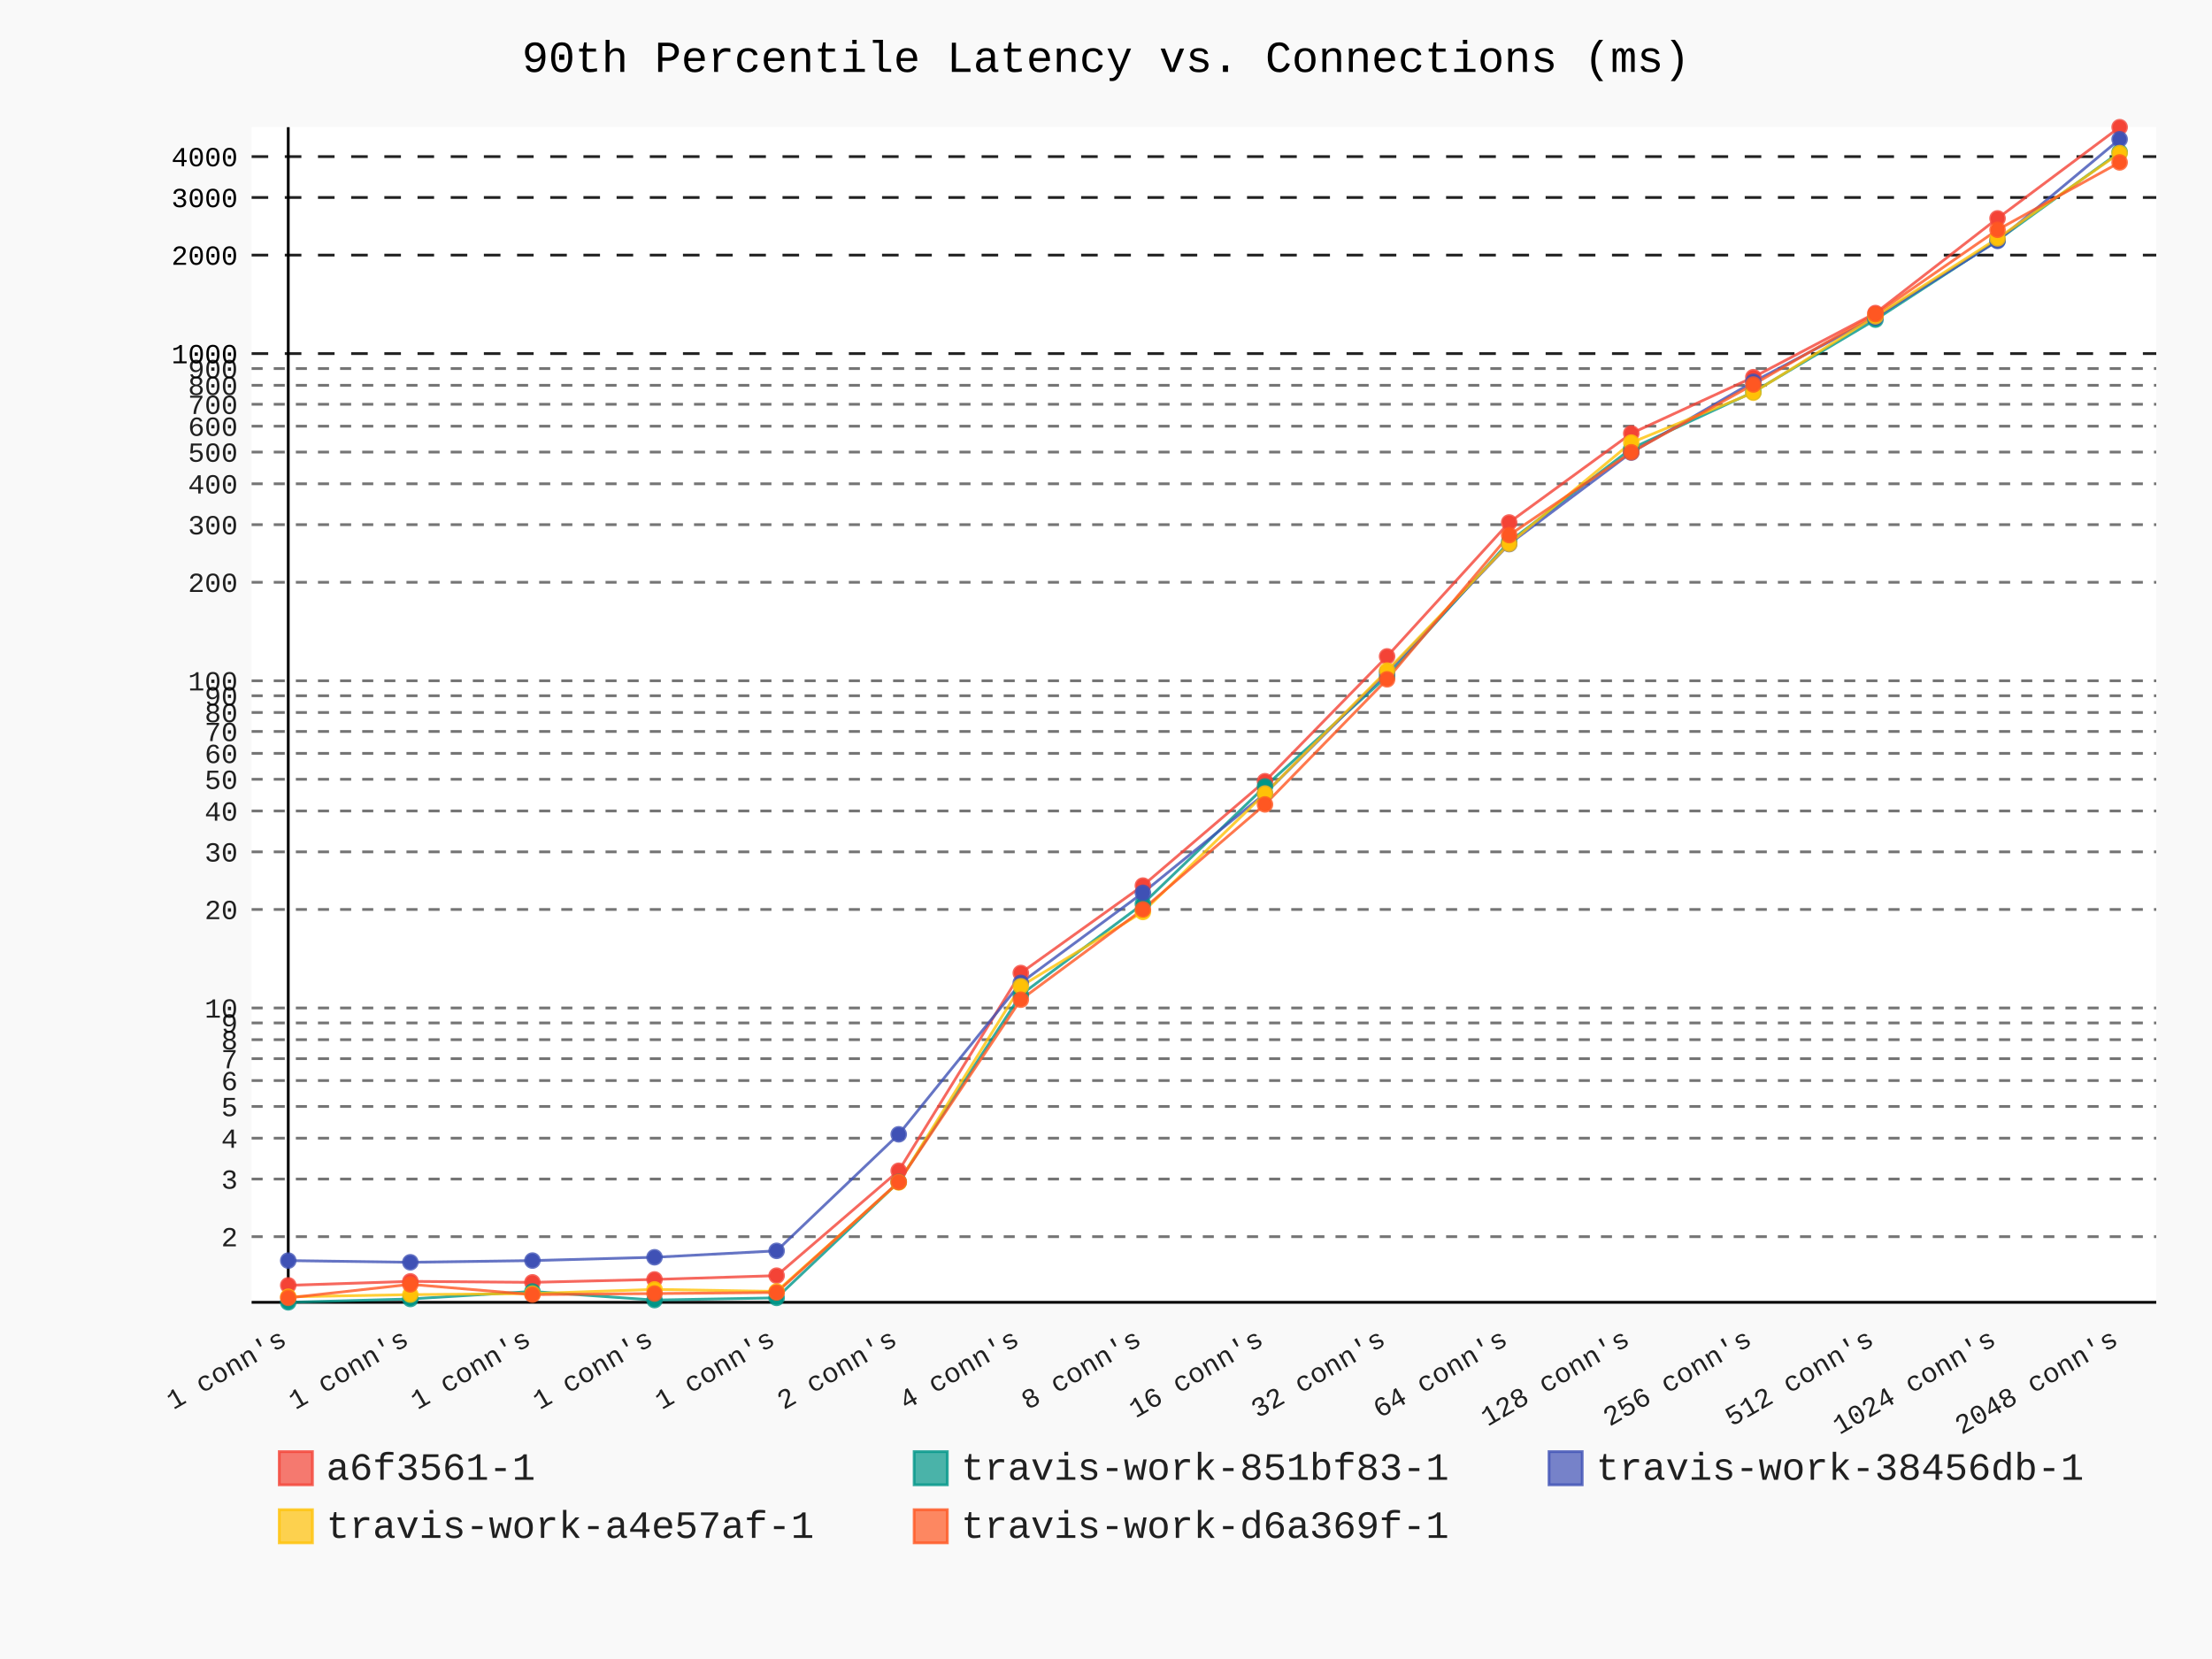
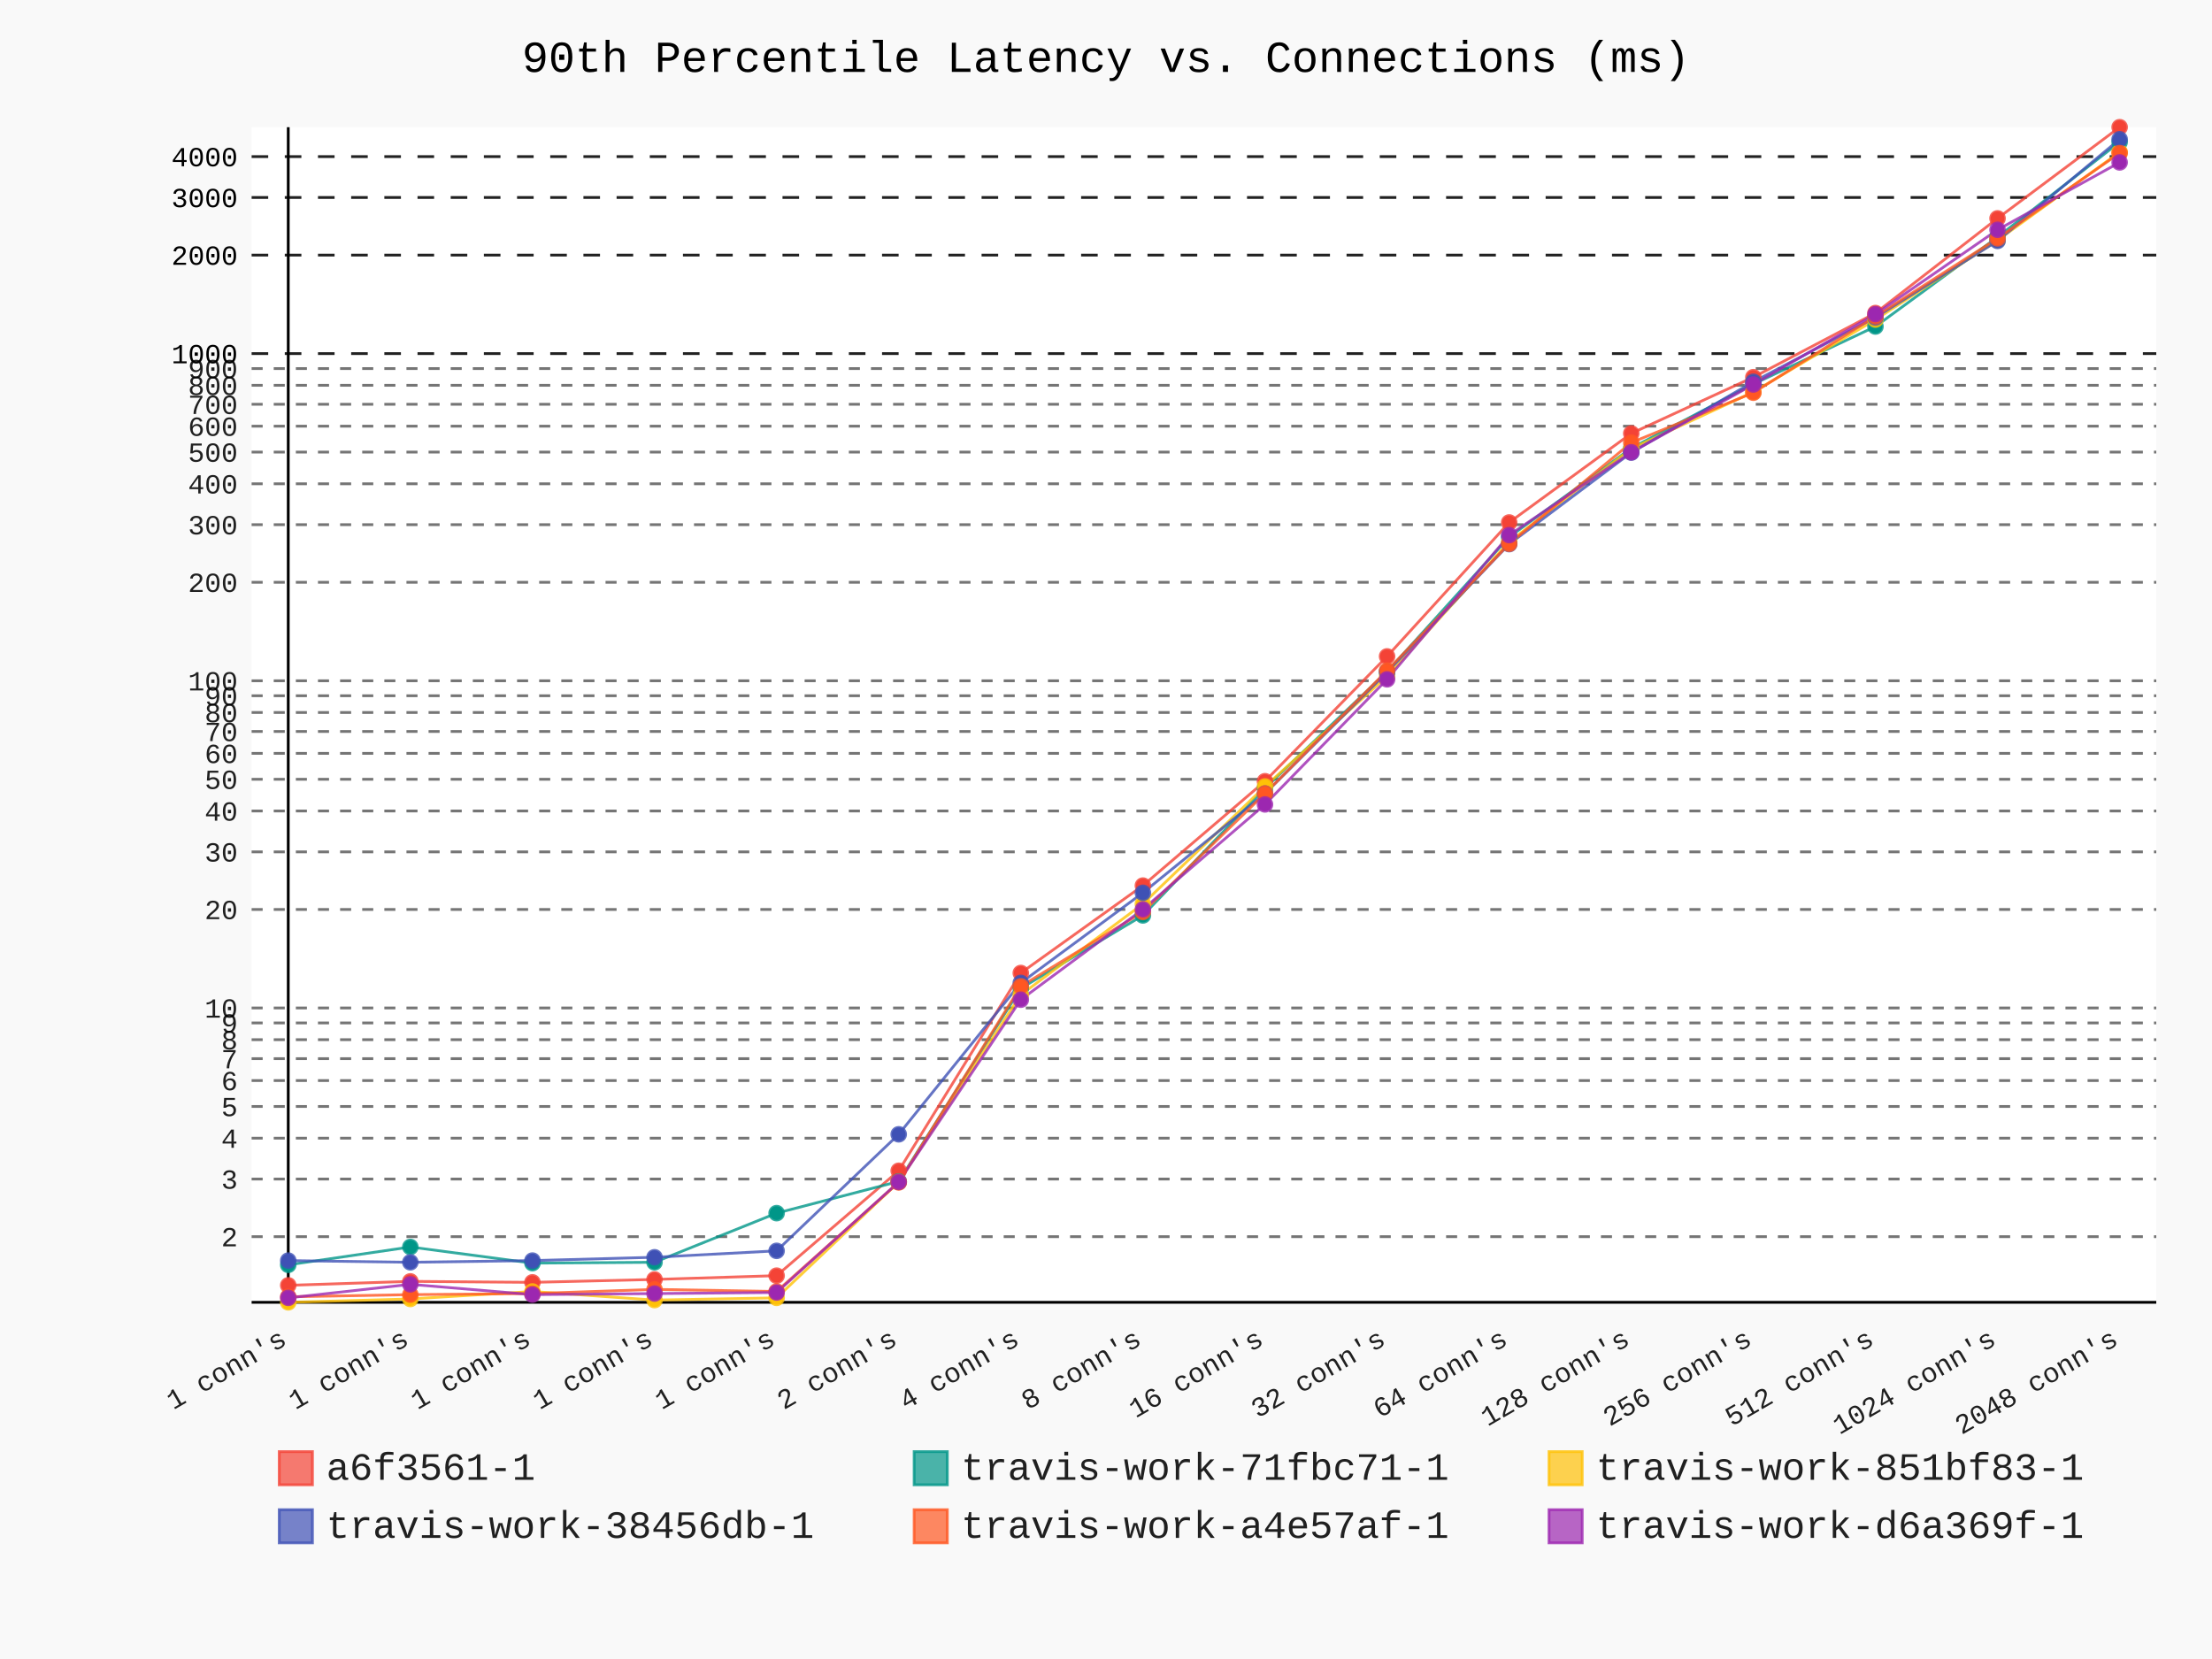
- <svg xmlns="http://www.w3.org/2000/svg" id="chart-702ac33b-3028-46fb-9158-889bdd3c347e" class="pygal-chart" viewBox="0 0 800 600">
+ <svg xmlns="http://www.w3.org/2000/svg" id="chart-1a94ae99-ed7d-42c4-844f-06d74950954f" class="pygal-chart" viewBox="0 0 800 600">
  <defs>
-     <style type="text/css">#chart-702ac33b-3028-46fb-9158-889bdd3c347e{-webkit-user-select:none;-webkit-font-smoothing:antialiased;font-family:Consolas,"Liberation Mono",Menlo,Courier,monospace}#chart-702ac33b-3028-46fb-9158-889bdd3c347e .title{font-family:Consolas,"Liberation Mono",Menlo,Courier,monospace;font-size:16px}#chart-702ac33b-3028-46fb-9158-889bdd3c347e .legends .legend text{font-family:Consolas,"Liberation Mono",Menlo,Courier,monospace;font-size:14px}#chart-702ac33b-3028-46fb-9158-889bdd3c347e .axis text{font-family:Consolas,"Liberation Mono",Menlo,Courier,monospace;font-size:10px}#chart-702ac33b-3028-46fb-9158-889bdd3c347e .axis text.major{font-family:Consolas,"Liberation Mono",Menlo,Courier,monospace;font-size:10px}#chart-702ac33b-3028-46fb-9158-889bdd3c347e .text-overlay text.value{font-family:Consolas,"Liberation Mono",Menlo,Courier,monospace;font-size:16px}#chart-702ac33b-3028-46fb-9158-889bdd3c347e .text-overlay text.label{font-family:Consolas,"Liberation Mono",Menlo,Courier,monospace;font-size:10px}#chart-702ac33b-3028-46fb-9158-889bdd3c347e .tooltip{font-family:Consolas,"Liberation Mono",Menlo,Courier,monospace;font-size:14px}#chart-702ac33b-3028-46fb-9158-889bdd3c347e text.no_data{font-family:Consolas,"Liberation Mono",Menlo,Courier,monospace;font-size:64px}
- #chart-702ac33b-3028-46fb-9158-889bdd3c347e{background-color:rgba(249,249,249,1)}#chart-702ac33b-3028-46fb-9158-889bdd3c347e path,#chart-702ac33b-3028-46fb-9158-889bdd3c347e line,#chart-702ac33b-3028-46fb-9158-889bdd3c347e rect,#chart-702ac33b-3028-46fb-9158-889bdd3c347e circle{-webkit-transition:150ms;-moz-transition:150ms;transition:150ms}#chart-702ac33b-3028-46fb-9158-889bdd3c347e .graph &gt; .background{fill:rgba(249,249,249,1)}#chart-702ac33b-3028-46fb-9158-889bdd3c347e .plot &gt; .background{fill:rgba(255,255,255,1)}#chart-702ac33b-3028-46fb-9158-889bdd3c347e .graph{fill:rgba(0,0,0,.87)}#chart-702ac33b-3028-46fb-9158-889bdd3c347e text.no_data{fill:rgba(0,0,0,1)}#chart-702ac33b-3028-46fb-9158-889bdd3c347e .title{fill:rgba(0,0,0,1)}#chart-702ac33b-3028-46fb-9158-889bdd3c347e .legends .legend text{fill:rgba(0,0,0,.87)}#chart-702ac33b-3028-46fb-9158-889bdd3c347e .legends .legend:hover text{fill:rgba(0,0,0,1)}#chart-702ac33b-3028-46fb-9158-889bdd3c347e .axis .line{stroke:rgba(0,0,0,1)}#chart-702ac33b-3028-46fb-9158-889bdd3c347e .axis .guide.line{stroke:rgba(0,0,0,.54)}#chart-702ac33b-3028-46fb-9158-889bdd3c347e .axis .major.line{stroke:rgba(0,0,0,.87)}#chart-702ac33b-3028-46fb-9158-889bdd3c347e .axis text.major{fill:rgba(0,0,0,1)}#chart-702ac33b-3028-46fb-9158-889bdd3c347e .axis.y .guides:hover .guide.line,#chart-702ac33b-3028-46fb-9158-889bdd3c347e .line-graph .axis.x .guides:hover .guide.line,#chart-702ac33b-3028-46fb-9158-889bdd3c347e .stackedline-graph .axis.x .guides:hover .guide.line,#chart-702ac33b-3028-46fb-9158-889bdd3c347e .xy-graph .axis.x .guides:hover .guide.line{stroke:rgba(0,0,0,1)}#chart-702ac33b-3028-46fb-9158-889bdd3c347e .axis .guides:hover text{fill:rgba(0,0,0,1)}#chart-702ac33b-3028-46fb-9158-889bdd3c347e .reactive{fill-opacity:.7;stroke-opacity:.8}#chart-702ac33b-3028-46fb-9158-889bdd3c347e .ci{stroke:rgba(0,0,0,.87)}#chart-702ac33b-3028-46fb-9158-889bdd3c347e .reactive.active,#chart-702ac33b-3028-46fb-9158-889bdd3c347e .active .reactive{fill-opacity:.8;stroke-opacity:.9;stroke-width:4}#chart-702ac33b-3028-46fb-9158-889bdd3c347e .ci .reactive.active{stroke-width:1.5}#chart-702ac33b-3028-46fb-9158-889bdd3c347e .series text{fill:rgba(0,0,0,1)}#chart-702ac33b-3028-46fb-9158-889bdd3c347e .tooltip rect{fill:rgba(255,255,255,1);stroke:rgba(0,0,0,1);-webkit-transition:opacity 150ms;-moz-transition:opacity 150ms;transition:opacity 150ms}#chart-702ac33b-3028-46fb-9158-889bdd3c347e .tooltip .label{fill:rgba(0,0,0,.87)}#chart-702ac33b-3028-46fb-9158-889bdd3c347e .tooltip .label{fill:rgba(0,0,0,.87)}#chart-702ac33b-3028-46fb-9158-889bdd3c347e .tooltip .legend{font-size:.8em;fill:rgba(0,0,0,.54)}#chart-702ac33b-3028-46fb-9158-889bdd3c347e .tooltip .x_label{font-size:.6em;fill:rgba(0,0,0,1)}#chart-702ac33b-3028-46fb-9158-889bdd3c347e .tooltip .xlink{font-size:.5em;text-decoration:underline}#chart-702ac33b-3028-46fb-9158-889bdd3c347e .tooltip .value{font-size:1.5em}#chart-702ac33b-3028-46fb-9158-889bdd3c347e .bound{font-size:.5em}#chart-702ac33b-3028-46fb-9158-889bdd3c347e .max-value{font-size:.75em;fill:rgba(0,0,0,.54)}#chart-702ac33b-3028-46fb-9158-889bdd3c347e .map-element{fill:rgba(255,255,255,1);stroke:rgba(0,0,0,.54) !important}#chart-702ac33b-3028-46fb-9158-889bdd3c347e .map-element .reactive{fill-opacity:inherit;stroke-opacity:inherit}#chart-702ac33b-3028-46fb-9158-889bdd3c347e .color-0,#chart-702ac33b-3028-46fb-9158-889bdd3c347e .color-0 a:visited{stroke:#F44336;fill:#F44336}#chart-702ac33b-3028-46fb-9158-889bdd3c347e .color-1,#chart-702ac33b-3028-46fb-9158-889bdd3c347e .color-1 a:visited{stroke:#009688;fill:#009688}#chart-702ac33b-3028-46fb-9158-889bdd3c347e .color-2,#chart-702ac33b-3028-46fb-9158-889bdd3c347e .color-2 a:visited{stroke:#3F51B5;fill:#3F51B5}#chart-702ac33b-3028-46fb-9158-889bdd3c347e .color-3,#chart-702ac33b-3028-46fb-9158-889bdd3c347e .color-3 a:visited{stroke:#FFC107;fill:#FFC107}#chart-702ac33b-3028-46fb-9158-889bdd3c347e .color-4,#chart-702ac33b-3028-46fb-9158-889bdd3c347e .color-4 a:visited{stroke:#FF5722;fill:#FF5722}#chart-702ac33b-3028-46fb-9158-889bdd3c347e .text-overlay .color-0 text{fill:black}#chart-702ac33b-3028-46fb-9158-889bdd3c347e .text-overlay .color-1 text{fill:black}#chart-702ac33b-3028-46fb-9158-889bdd3c347e .text-overlay .color-2 text{fill:black}#chart-702ac33b-3028-46fb-9158-889bdd3c347e .text-overlay .color-3 text{fill:black}#chart-702ac33b-3028-46fb-9158-889bdd3c347e .text-overlay .color-4 text{fill:black}
- #chart-702ac33b-3028-46fb-9158-889bdd3c347e text.no_data{text-anchor:middle}#chart-702ac33b-3028-46fb-9158-889bdd3c347e .guide.line{fill:none}#chart-702ac33b-3028-46fb-9158-889bdd3c347e .centered{text-anchor:middle}#chart-702ac33b-3028-46fb-9158-889bdd3c347e .title{text-anchor:middle}#chart-702ac33b-3028-46fb-9158-889bdd3c347e .legends .legend text{fill-opacity:1}#chart-702ac33b-3028-46fb-9158-889bdd3c347e .axis.x text{text-anchor:middle}#chart-702ac33b-3028-46fb-9158-889bdd3c347e .axis.x:not(.web) text[transform]{text-anchor:start}#chart-702ac33b-3028-46fb-9158-889bdd3c347e .axis.x:not(.web) text[transform].backwards{text-anchor:end}#chart-702ac33b-3028-46fb-9158-889bdd3c347e .axis.y text{text-anchor:end}#chart-702ac33b-3028-46fb-9158-889bdd3c347e .axis.y text[transform].backwards{text-anchor:start}#chart-702ac33b-3028-46fb-9158-889bdd3c347e .axis.y2 text{text-anchor:start}#chart-702ac33b-3028-46fb-9158-889bdd3c347e .axis.y2 text[transform].backwards{text-anchor:end}#chart-702ac33b-3028-46fb-9158-889bdd3c347e .axis .guide.line{stroke-dasharray:4,4}#chart-702ac33b-3028-46fb-9158-889bdd3c347e .axis .major.guide.line{stroke-dasharray:6,6}#chart-702ac33b-3028-46fb-9158-889bdd3c347e .horizontal .axis.y .guide.line,#chart-702ac33b-3028-46fb-9158-889bdd3c347e .horizontal .axis.y2 .guide.line,#chart-702ac33b-3028-46fb-9158-889bdd3c347e .vertical .axis.x .guide.line{opacity:0}#chart-702ac33b-3028-46fb-9158-889bdd3c347e .horizontal .axis.always_show .guide.line,#chart-702ac33b-3028-46fb-9158-889bdd3c347e .vertical .axis.always_show .guide.line{opacity:1 !important}#chart-702ac33b-3028-46fb-9158-889bdd3c347e .axis.y .guides:hover .guide.line,#chart-702ac33b-3028-46fb-9158-889bdd3c347e .axis.y2 .guides:hover .guide.line,#chart-702ac33b-3028-46fb-9158-889bdd3c347e .axis.x .guides:hover .guide.line{opacity:1}#chart-702ac33b-3028-46fb-9158-889bdd3c347e .axis .guides:hover text{opacity:1}#chart-702ac33b-3028-46fb-9158-889bdd3c347e .nofill{fill:none}#chart-702ac33b-3028-46fb-9158-889bdd3c347e .subtle-fill{fill-opacity:.2}#chart-702ac33b-3028-46fb-9158-889bdd3c347e .dot{stroke-width:1px;fill-opacity:1}#chart-702ac33b-3028-46fb-9158-889bdd3c347e .dot.active{stroke-width:5px}#chart-702ac33b-3028-46fb-9158-889bdd3c347e .dot.negative{fill:transparent}#chart-702ac33b-3028-46fb-9158-889bdd3c347e text,#chart-702ac33b-3028-46fb-9158-889bdd3c347e tspan{stroke:none !important}#chart-702ac33b-3028-46fb-9158-889bdd3c347e .series text.active{opacity:1}#chart-702ac33b-3028-46fb-9158-889bdd3c347e .tooltip rect{fill-opacity:.95;stroke-width:.5}#chart-702ac33b-3028-46fb-9158-889bdd3c347e .tooltip text{fill-opacity:1}#chart-702ac33b-3028-46fb-9158-889bdd3c347e .showable{visibility:hidden}#chart-702ac33b-3028-46fb-9158-889bdd3c347e .showable.shown{visibility:visible}#chart-702ac33b-3028-46fb-9158-889bdd3c347e .gauge-background{fill:rgba(229,229,229,1);stroke:none}#chart-702ac33b-3028-46fb-9158-889bdd3c347e .bg-lines{stroke:rgba(249,249,249,1);stroke-width:2px}</style>
+     <style type="text/css">#chart-1a94ae99-ed7d-42c4-844f-06d74950954f{-webkit-user-select:none;-webkit-font-smoothing:antialiased;font-family:Consolas,"Liberation Mono",Menlo,Courier,monospace}#chart-1a94ae99-ed7d-42c4-844f-06d74950954f .title{font-family:Consolas,"Liberation Mono",Menlo,Courier,monospace;font-size:16px}#chart-1a94ae99-ed7d-42c4-844f-06d74950954f .legends .legend text{font-family:Consolas,"Liberation Mono",Menlo,Courier,monospace;font-size:14px}#chart-1a94ae99-ed7d-42c4-844f-06d74950954f .axis text{font-family:Consolas,"Liberation Mono",Menlo,Courier,monospace;font-size:10px}#chart-1a94ae99-ed7d-42c4-844f-06d74950954f .axis text.major{font-family:Consolas,"Liberation Mono",Menlo,Courier,monospace;font-size:10px}#chart-1a94ae99-ed7d-42c4-844f-06d74950954f .text-overlay text.value{font-family:Consolas,"Liberation Mono",Menlo,Courier,monospace;font-size:16px}#chart-1a94ae99-ed7d-42c4-844f-06d74950954f .text-overlay text.label{font-family:Consolas,"Liberation Mono",Menlo,Courier,monospace;font-size:10px}#chart-1a94ae99-ed7d-42c4-844f-06d74950954f .tooltip{font-family:Consolas,"Liberation Mono",Menlo,Courier,monospace;font-size:14px}#chart-1a94ae99-ed7d-42c4-844f-06d74950954f text.no_data{font-family:Consolas,"Liberation Mono",Menlo,Courier,monospace;font-size:64px}
+ #chart-1a94ae99-ed7d-42c4-844f-06d74950954f{background-color:rgba(249,249,249,1)}#chart-1a94ae99-ed7d-42c4-844f-06d74950954f path,#chart-1a94ae99-ed7d-42c4-844f-06d74950954f line,#chart-1a94ae99-ed7d-42c4-844f-06d74950954f rect,#chart-1a94ae99-ed7d-42c4-844f-06d74950954f circle{-webkit-transition:150ms;-moz-transition:150ms;transition:150ms}#chart-1a94ae99-ed7d-42c4-844f-06d74950954f .graph &gt; .background{fill:rgba(249,249,249,1)}#chart-1a94ae99-ed7d-42c4-844f-06d74950954f .plot &gt; .background{fill:rgba(255,255,255,1)}#chart-1a94ae99-ed7d-42c4-844f-06d74950954f .graph{fill:rgba(0,0,0,.87)}#chart-1a94ae99-ed7d-42c4-844f-06d74950954f text.no_data{fill:rgba(0,0,0,1)}#chart-1a94ae99-ed7d-42c4-844f-06d74950954f .title{fill:rgba(0,0,0,1)}#chart-1a94ae99-ed7d-42c4-844f-06d74950954f .legends .legend text{fill:rgba(0,0,0,.87)}#chart-1a94ae99-ed7d-42c4-844f-06d74950954f .legends .legend:hover text{fill:rgba(0,0,0,1)}#chart-1a94ae99-ed7d-42c4-844f-06d74950954f .axis .line{stroke:rgba(0,0,0,1)}#chart-1a94ae99-ed7d-42c4-844f-06d74950954f .axis .guide.line{stroke:rgba(0,0,0,.54)}#chart-1a94ae99-ed7d-42c4-844f-06d74950954f .axis .major.line{stroke:rgba(0,0,0,.87)}#chart-1a94ae99-ed7d-42c4-844f-06d74950954f .axis text.major{fill:rgba(0,0,0,1)}#chart-1a94ae99-ed7d-42c4-844f-06d74950954f .axis.y .guides:hover .guide.line,#chart-1a94ae99-ed7d-42c4-844f-06d74950954f .line-graph .axis.x .guides:hover .guide.line,#chart-1a94ae99-ed7d-42c4-844f-06d74950954f .stackedline-graph .axis.x .guides:hover .guide.line,#chart-1a94ae99-ed7d-42c4-844f-06d74950954f .xy-graph .axis.x .guides:hover .guide.line{stroke:rgba(0,0,0,1)}#chart-1a94ae99-ed7d-42c4-844f-06d74950954f .axis .guides:hover text{fill:rgba(0,0,0,1)}#chart-1a94ae99-ed7d-42c4-844f-06d74950954f .reactive{fill-opacity:.7;stroke-opacity:.8}#chart-1a94ae99-ed7d-42c4-844f-06d74950954f .ci{stroke:rgba(0,0,0,.87)}#chart-1a94ae99-ed7d-42c4-844f-06d74950954f .reactive.active,#chart-1a94ae99-ed7d-42c4-844f-06d74950954f .active .reactive{fill-opacity:.8;stroke-opacity:.9;stroke-width:4}#chart-1a94ae99-ed7d-42c4-844f-06d74950954f .ci .reactive.active{stroke-width:1.5}#chart-1a94ae99-ed7d-42c4-844f-06d74950954f .series text{fill:rgba(0,0,0,1)}#chart-1a94ae99-ed7d-42c4-844f-06d74950954f .tooltip rect{fill:rgba(255,255,255,1);stroke:rgba(0,0,0,1);-webkit-transition:opacity 150ms;-moz-transition:opacity 150ms;transition:opacity 150ms}#chart-1a94ae99-ed7d-42c4-844f-06d74950954f .tooltip .label{fill:rgba(0,0,0,.87)}#chart-1a94ae99-ed7d-42c4-844f-06d74950954f .tooltip .label{fill:rgba(0,0,0,.87)}#chart-1a94ae99-ed7d-42c4-844f-06d74950954f .tooltip .legend{font-size:.8em;fill:rgba(0,0,0,.54)}#chart-1a94ae99-ed7d-42c4-844f-06d74950954f .tooltip .x_label{font-size:.6em;fill:rgba(0,0,0,1)}#chart-1a94ae99-ed7d-42c4-844f-06d74950954f .tooltip .xlink{font-size:.5em;text-decoration:underline}#chart-1a94ae99-ed7d-42c4-844f-06d74950954f .tooltip .value{font-size:1.5em}#chart-1a94ae99-ed7d-42c4-844f-06d74950954f .bound{font-size:.5em}#chart-1a94ae99-ed7d-42c4-844f-06d74950954f .max-value{font-size:.75em;fill:rgba(0,0,0,.54)}#chart-1a94ae99-ed7d-42c4-844f-06d74950954f .map-element{fill:rgba(255,255,255,1);stroke:rgba(0,0,0,.54) !important}#chart-1a94ae99-ed7d-42c4-844f-06d74950954f .map-element .reactive{fill-opacity:inherit;stroke-opacity:inherit}#chart-1a94ae99-ed7d-42c4-844f-06d74950954f .color-0,#chart-1a94ae99-ed7d-42c4-844f-06d74950954f .color-0 a:visited{stroke:#F44336;fill:#F44336}#chart-1a94ae99-ed7d-42c4-844f-06d74950954f .color-1,#chart-1a94ae99-ed7d-42c4-844f-06d74950954f .color-1 a:visited{stroke:#009688;fill:#009688}#chart-1a94ae99-ed7d-42c4-844f-06d74950954f .color-2,#chart-1a94ae99-ed7d-42c4-844f-06d74950954f .color-2 a:visited{stroke:#FFC107;fill:#FFC107}#chart-1a94ae99-ed7d-42c4-844f-06d74950954f .color-3,#chart-1a94ae99-ed7d-42c4-844f-06d74950954f .color-3 a:visited{stroke:#3F51B5;fill:#3F51B5}#chart-1a94ae99-ed7d-42c4-844f-06d74950954f .color-4,#chart-1a94ae99-ed7d-42c4-844f-06d74950954f .color-4 a:visited{stroke:#FF5722;fill:#FF5722}#chart-1a94ae99-ed7d-42c4-844f-06d74950954f .color-5,#chart-1a94ae99-ed7d-42c4-844f-06d74950954f .color-5 a:visited{stroke:#9C27B0;fill:#9C27B0}#chart-1a94ae99-ed7d-42c4-844f-06d74950954f .text-overlay .color-0 text{fill:black}#chart-1a94ae99-ed7d-42c4-844f-06d74950954f .text-overlay .color-1 text{fill:black}#chart-1a94ae99-ed7d-42c4-844f-06d74950954f .text-overlay .color-2 text{fill:black}#chart-1a94ae99-ed7d-42c4-844f-06d74950954f .text-overlay .color-3 text{fill:black}#chart-1a94ae99-ed7d-42c4-844f-06d74950954f .text-overlay .color-4 text{fill:black}#chart-1a94ae99-ed7d-42c4-844f-06d74950954f .text-overlay .color-5 text{fill:black}
+ #chart-1a94ae99-ed7d-42c4-844f-06d74950954f text.no_data{text-anchor:middle}#chart-1a94ae99-ed7d-42c4-844f-06d74950954f .guide.line{fill:none}#chart-1a94ae99-ed7d-42c4-844f-06d74950954f .centered{text-anchor:middle}#chart-1a94ae99-ed7d-42c4-844f-06d74950954f .title{text-anchor:middle}#chart-1a94ae99-ed7d-42c4-844f-06d74950954f .legends .legend text{fill-opacity:1}#chart-1a94ae99-ed7d-42c4-844f-06d74950954f .axis.x text{text-anchor:middle}#chart-1a94ae99-ed7d-42c4-844f-06d74950954f .axis.x:not(.web) text[transform]{text-anchor:start}#chart-1a94ae99-ed7d-42c4-844f-06d74950954f .axis.x:not(.web) text[transform].backwards{text-anchor:end}#chart-1a94ae99-ed7d-42c4-844f-06d74950954f .axis.y text{text-anchor:end}#chart-1a94ae99-ed7d-42c4-844f-06d74950954f .axis.y text[transform].backwards{text-anchor:start}#chart-1a94ae99-ed7d-42c4-844f-06d74950954f .axis.y2 text{text-anchor:start}#chart-1a94ae99-ed7d-42c4-844f-06d74950954f .axis.y2 text[transform].backwards{text-anchor:end}#chart-1a94ae99-ed7d-42c4-844f-06d74950954f .axis .guide.line{stroke-dasharray:4,4}#chart-1a94ae99-ed7d-42c4-844f-06d74950954f .axis .major.guide.line{stroke-dasharray:6,6}#chart-1a94ae99-ed7d-42c4-844f-06d74950954f .horizontal .axis.y .guide.line,#chart-1a94ae99-ed7d-42c4-844f-06d74950954f .horizontal .axis.y2 .guide.line,#chart-1a94ae99-ed7d-42c4-844f-06d74950954f .vertical .axis.x .guide.line{opacity:0}#chart-1a94ae99-ed7d-42c4-844f-06d74950954f .horizontal .axis.always_show .guide.line,#chart-1a94ae99-ed7d-42c4-844f-06d74950954f .vertical .axis.always_show .guide.line{opacity:1 !important}#chart-1a94ae99-ed7d-42c4-844f-06d74950954f .axis.y .guides:hover .guide.line,#chart-1a94ae99-ed7d-42c4-844f-06d74950954f .axis.y2 .guides:hover .guide.line,#chart-1a94ae99-ed7d-42c4-844f-06d74950954f .axis.x .guides:hover .guide.line{opacity:1}#chart-1a94ae99-ed7d-42c4-844f-06d74950954f .axis .guides:hover text{opacity:1}#chart-1a94ae99-ed7d-42c4-844f-06d74950954f .nofill{fill:none}#chart-1a94ae99-ed7d-42c4-844f-06d74950954f .subtle-fill{fill-opacity:.2}#chart-1a94ae99-ed7d-42c4-844f-06d74950954f .dot{stroke-width:1px;fill-opacity:1}#chart-1a94ae99-ed7d-42c4-844f-06d74950954f .dot.active{stroke-width:5px}#chart-1a94ae99-ed7d-42c4-844f-06d74950954f .dot.negative{fill:transparent}#chart-1a94ae99-ed7d-42c4-844f-06d74950954f text,#chart-1a94ae99-ed7d-42c4-844f-06d74950954f tspan{stroke:none !important}#chart-1a94ae99-ed7d-42c4-844f-06d74950954f .series text.active{opacity:1}#chart-1a94ae99-ed7d-42c4-844f-06d74950954f .tooltip rect{fill-opacity:.95;stroke-width:.5}#chart-1a94ae99-ed7d-42c4-844f-06d74950954f .tooltip text{fill-opacity:1}#chart-1a94ae99-ed7d-42c4-844f-06d74950954f .showable{visibility:hidden}#chart-1a94ae99-ed7d-42c4-844f-06d74950954f .showable.shown{visibility:visible}#chart-1a94ae99-ed7d-42c4-844f-06d74950954f .gauge-background{fill:rgba(229,229,229,1);stroke:none}#chart-1a94ae99-ed7d-42c4-844f-06d74950954f .bg-lines{stroke:rgba(249,249,249,1);stroke-width:2px}</style>
  </defs>
  <g class="graph line-graph vertical">
    <rect x="0" y="0" width="800" height="600" class="background" />
    <g transform="translate(91, 46)" class="plot">
      <rect x="0" y="0" width="688.842" height="425.0" class="background" />
      <g class="axis y always_show">
        <path d="M0 425 h688.842" class="line" />
        <g class="logarithmic guides">
          <path d="M0 401.256 h688.842" class="guide line" />
          <text x="-5" y="404.756" class="">2</text>
        </g>
        <g class="logarithmic guides">
          <path d="M0 380.418 h688.842" class="guide line" />
          <text x="-5" y="383.918" class="">3</text>
        </g>
        <g class="logarithmic guides">
          <path d="M0 365.634 h688.842" class="guide line" />
          <text x="-5" y="369.134" class="">4</text>
        </g>
        <g class="logarithmic guides">
          <path d="M0 354.167 h688.842" class="guide line" />
          <text x="-5" y="357.667" class="">5</text>
        </g>
        <g class="logarithmic guides">
          <path d="M0 344.797 h688.842" class="guide line" />
          <text x="-5" y="348.297" class="">6</text>
        </g>
        <g class="logarithmic guides">
          <path d="M0 336.875 h688.842" class="guide line" />
          <text x="-5" y="340.375" class="">7</text>
        </g>
        <g class="logarithmic guides">
          <path d="M0 330.013 h688.842" class="guide line" />
          <text x="-5" y="333.513" class="">8</text>
        </g>
        <g class="logarithmic guides">
          <path d="M0 323.96 h688.842" class="guide line" />
          <text x="-5" y="327.46" class="">9</text>
        </g>
        <g class="logarithmic guides">
          <path d="M0 318.545 h688.842" class="guide line" />
          <text x="-5" y="322.045" class="">10</text>
        </g>
        <g class="logarithmic guides">
          <path d="M0 282.924 h688.842" class="guide line" />
          <text x="-5" y="286.424" class="">20</text>
        </g>
        <g class="logarithmic guides">
          <path d="M0 262.087 h688.842" class="guide line" />
          <text x="-5" y="265.587" class="">30</text>
        </g>
        <g class="logarithmic guides">
          <path d="M0 247.302 h688.842" class="guide line" />
          <text x="-5" y="250.802" class="">40</text>
        </g>
        <g class="logarithmic guides">
          <path d="M0 235.835 h688.842" class="guide line" />
          <text x="-5" y="239.335" class="">50</text>
        </g>
        <g class="logarithmic guides">
          <path d="M0 226.465 h688.842" class="guide line" />
          <text x="-5" y="229.965" class="">60</text>
        </g>
        <g class="logarithmic guides">
          <path d="M0 218.543 h688.842" class="guide line" />
          <text x="-5" y="222.043" class="">70</text>
        </g>
        <g class="logarithmic guides">
          <path d="M0 211.681 h688.842" class="guide line" />
          <text x="-5" y="215.181" class="">80</text>
        </g>
        <g class="logarithmic guides">
          <path d="M0 205.628 h688.842" class="guide line" />
          <text x="-5" y="209.128" class="">90</text>
        </g>
        <g class="logarithmic guides">
          <path d="M0 200.213 h688.842" class="guide line" />
          <text x="-5" y="203.713" class="">100</text>
        </g>
        <g class="logarithmic guides">
          <path d="M0 164.592 h688.842" class="guide line" />
          <text x="-5" y="168.092" class="">200</text>
        </g>
        <g class="logarithmic guides">
          <path d="M0 143.755 h688.842" class="guide line" />
          <text x="-5" y="147.255" class="">300</text>
        </g>
        <g class="logarithmic guides">
          <path d="M0 128.97 h688.842" class="guide line" />
          <text x="-5" y="132.47" class="">400</text>
        </g>
        <g class="logarithmic guides">
          <path d="M0 117.503 h688.842" class="guide line" />
          <text x="-5" y="121.003" class="">500</text>
        </g>
        <g class="logarithmic guides">
          <path d="M0 108.133 h688.842" class="guide line" />
          <text x="-5" y="111.633" class="">600</text>
        </g>
        <g class="logarithmic guides">
          <path d="M0 100.211 h688.842" class="guide line" />
          <text x="-5" y="103.711" class="">700</text>
        </g>
        <g class="logarithmic guides">
          <path d="M0 93.349 h688.842" class="guide line" />
          <text x="-5" y="96.849" class="">800</text>
        </g>
        <g class="logarithmic guides">
          <path d="M0 87.296 h688.842" class="guide line" />
          <text x="-5" y="90.796" class="">900</text>
        </g>
        <g class="logarithmic guides">
          <path d="M0 81.882 h688.842" class="major guide line" />
          <text x="-5" y="85.382" class="major">1000</text>
        </g>
        <g class="logarithmic guides">
          <path d="M0 46.26 h688.842" class="major guide line" />
          <text x="-5" y="49.76" class="major">2000</text>
        </g>
        <g class="logarithmic guides">
          <path d="M0 25.423 h688.842" class="major guide line" />
          <text x="-5" y="28.923" class="major">3000</text>
        </g>
        <g class="logarithmic guides">
          <path d="M0 10.639 h688.842" class="major guide line" />
          <text x="-5" y="14.139" class="major">4000</text>
        </g>
      </g>
      <g class="axis x">
        <g class="guides">
          <path d="M13.247 0 v425" class="line" />
          <text x="13.247" y="440.0" class="backwards" transform="rotate(330 13.24697 440)">1 conn's</text>
        </g>
        <g class="guides">
          <path d="M57.404 0 v425" class="guide line" />
          <text x="57.404" y="440.0" class="backwards" transform="rotate(330 57.40353 440)">1 conn's</text>
        </g>
        <g class="guides">
          <path d="M101.56 0 v425" class="guide line" />
          <text x="101.56" y="440.0" class="backwards" transform="rotate(330 101.5601 440)">1 conn's</text>
        </g>
        <g class="guides">
          <path d="M145.717 0 v425" class="guide line" />
          <text x="145.717" y="440.0" class="backwards" transform="rotate(330 145.7166 440)">1 conn's</text>
        </g>
        <g class="guides">
          <path d="M189.873 0 v425" class="guide line" />
          <text x="189.873" y="440.0" class="backwards" transform="rotate(330 189.8732 440)">1 conn's</text>
        </g>
        <g class="guides">
          <path d="M234.03 0 v425" class="guide line" />
          <text x="234.03" y="440.0" class="backwards" transform="rotate(330 234.0298 440)">2 conn's</text>
        </g>
        <g class="guides">
          <path d="M278.186 0 v425" class="guide line" />
          <text x="278.186" y="440.0" class="backwards" transform="rotate(330 278.1863 440)">4 conn's</text>
        </g>
        <g class="guides">
          <path d="M322.343 0 v425" class="guide line" />
          <text x="322.343" y="440.0" class="backwards" transform="rotate(330 322.3429 440)">8 conn's</text>
        </g>
        <g class="guides">
          <path d="M366.499 0 v425" class="guide line" />
          <text x="366.499" y="440.0" class="backwards" transform="rotate(330 366.4994 440)">16 conn's</text>
        </g>
        <g class="guides">
          <path d="M410.656 0 v425" class="guide line" />
          <text x="410.656" y="440.0" class="backwards" transform="rotate(330 410.656 440)">32 conn's</text>
        </g>
        <g class="guides">
          <path d="M454.813 0 v425" class="guide line" />
          <text x="454.813" y="440.0" class="backwards" transform="rotate(330 454.8126 440)">64 conn's</text>
        </g>
        <g class="guides">
          <path d="M498.969 0 v425" class="guide line" />
          <text x="498.969" y="440.0" class="backwards" transform="rotate(330 498.9691 440)">128 conn's</text>
        </g>
        <g class="guides">
          <path d="M543.126 0 v425" class="guide line" />
          <text x="543.126" y="440.0" class="backwards" transform="rotate(330 543.1257 440)">256 conn's</text>
        </g>
        <g class="guides">
          <path d="M587.282 0 v425" class="guide line" />
          <text x="587.282" y="440.0" class="backwards" transform="rotate(330 587.2822 440)">512 conn's</text>
        </g>
        <g class="guides">
          <path d="M631.439 0 v425" class="guide line" />
          <text x="631.439" y="440.0" class="backwards" transform="rotate(330 631.4388 440)">1024 conn's</text>
        </g>
        <g class="guides">
          <path d="M675.595 0 v425" class="guide line" />
          <text x="675.595" y="440.0" class="backwards" transform="rotate(330 675.5954 440)">2048 conn's</text>
        </g>
      </g>
      <g class="series serie-0 color-0">
        <path d="M13.247 418.856 L57.404 417.429 101.56 417.782 145.717 416.73 189.873 415.359 234.03 377.424 278.186 305.899 322.343 274.287 366.499 236.538 410.656 191.39 454.813 142.961 498.969 110.755 543.126 90.416 587.282 67.226 631.439 32.975 675.595 0" class="line reactive nofill" />
      </g>
      <g class="series serie-1 color-1">
+         <path d="M13.247 411.454 L57.404 404.985 101.56 410.831 145.717 410.523 189.873 392.75 234.03 381.282 278.186 311.452 322.343 285.075 366.499 239.058 410.656 196.943 454.813 148.228 498.969 116.075 543.126 92.908 587.282 72.085 631.439 39.752 675.595 5.391" class="line reactive nofill" />
+       </g>
+       <g class="series serie-2 color-2">
        <path d="M13.247 425 L57.404 423.791 101.56 421.075 145.717 424.191 189.873 423.394 234.03 381.457 278.186 313.787 322.343 280.908 366.499 238.428 410.656 198.56 454.813 149.938 498.969 116.249 543.126 95.769 587.282 69.598 631.439 40.897 675.595 8.995" class="line reactive nofill" />
      </g>
-       <g class="series serie-2 color-2">
+       <g class="series serie-3 color-3">
        <path d="M13.247 409.911 L57.404 410.523 101.56 409.911 145.717 408.709 189.873 406.385 234.03 364.24 278.186 309.476 322.343 276.894 366.499 241.01 410.656 197.103 454.813 150.782 498.969 117.678 543.126 92.088 587.282 68.795 631.439 41.129 675.595 4.358" class="line reactive nofill" />
      </g>
-       <g class="series serie-3 color-3">
+       <g class="series serie-4 color-4">
        <path d="M13.247 423 L57.404 422.221 101.56 421.836 145.717 420.325 189.873 421.075 234.03 381.632 278.186 310.697 322.343 283.831 366.499 240.976 410.656 196.525 454.813 150.66 498.969 114.078 543.126 96.026 587.282 68.398 631.439 40.207 675.595 9.37" class="line reactive nofill" />
      </g>
-       <g class="series serie-4 color-4">
+       <g class="series serie-5 color-5">
        <path d="M13.247 423.394 L57.404 418.496 101.56 422.221 145.717 421.836 189.873 421.454 234.03 381.457 278.186 315.551 322.343 282.872 366.499 244.93 410.656 199.687 454.813 147.534 498.969 117.573 543.126 93.053 587.282 67.614 631.439 37.105 675.595 12.737" class="line reactive nofill" />
      </g>
    </g>
    <g class="titles">
      <text x="400.0" y="26" class="title plot_title">90th Percentile Latency vs. Connections (ms)</text>
    </g>
    <g transform="translate(91, 46)" class="plot overlay">
      <g class="series serie-0 color-0">
        <g class="dots">
          <circle cx="13.247" cy="418.856" r="2.5" class="dot reactive tooltip-trigger" />
        </g>
        <g class="dots">
          <circle cx="57.404" cy="417.429" r="2.5" class="dot reactive tooltip-trigger" />
        </g>
        <g class="dots">
          <circle cx="101.56" cy="417.782" r="2.5" class="dot reactive tooltip-trigger" />
        </g>
        <g class="dots">
          <circle cx="145.717" cy="416.73" r="2.5" class="dot reactive tooltip-trigger" />
        </g>
        <g class="dots">
          <circle cx="189.873" cy="415.359" r="2.5" class="dot reactive tooltip-trigger" />
        </g>
        <g class="dots">
          <circle cx="234.03" cy="377.424" r="2.5" class="dot reactive tooltip-trigger" />
        </g>
        <g class="dots">
          <circle cx="278.186" cy="305.899" r="2.5" class="dot reactive tooltip-trigger" />
        </g>
        <g class="dots">
          <circle cx="322.343" cy="274.287" r="2.5" class="dot reactive tooltip-trigger" />
        </g>
        <g class="dots">
          <circle cx="366.499" cy="236.538" r="2.5" class="dot reactive tooltip-trigger" />
        </g>
        <g class="dots">
          <circle cx="410.656" cy="191.39" r="2.5" class="dot reactive tooltip-trigger" />
        </g>
        <g class="dots">
          <circle cx="454.813" cy="142.961" r="2.5" class="dot reactive tooltip-trigger" />
        </g>
        <g class="dots">
          <circle cx="498.969" cy="110.755" r="2.5" class="dot reactive tooltip-trigger" />
        </g>
        <g class="dots">
          <circle cx="543.126" cy="90.416" r="2.5" class="dot reactive tooltip-trigger" />
        </g>
        <g class="dots">
          <circle cx="587.282" cy="67.226" r="2.5" class="dot reactive tooltip-trigger" />
        </g>
        <g class="dots">
          <circle cx="631.439" cy="32.975" r="2.5" class="dot reactive tooltip-trigger" />
        </g>
        <g class="dots">
          <circle cx="675.595" cy="0.0" r="2.5" class="dot reactive tooltip-trigger" />
        </g>
      </g>
      <g class="series serie-1 color-1">
        <g class="dots">
+           <circle cx="13.247" cy="411.454" r="2.5" class="dot reactive tooltip-trigger" />
+         </g>
+         <g class="dots">
+           <circle cx="57.404" cy="404.985" r="2.5" class="dot reactive tooltip-trigger" />
+         </g>
+         <g class="dots">
+           <circle cx="101.56" cy="410.831" r="2.5" class="dot reactive tooltip-trigger" />
+         </g>
+         <g class="dots">
+           <circle cx="145.717" cy="410.523" r="2.5" class="dot reactive tooltip-trigger" />
+         </g>
+         <g class="dots">
+           <circle cx="189.873" cy="392.75" r="2.5" class="dot reactive tooltip-trigger" />
+         </g>
+         <g class="dots">
+           <circle cx="234.03" cy="381.282" r="2.5" class="dot reactive tooltip-trigger" />
+         </g>
+         <g class="dots">
+           <circle cx="278.186" cy="311.452" r="2.5" class="dot reactive tooltip-trigger" />
+         </g>
+         <g class="dots">
+           <circle cx="322.343" cy="285.075" r="2.5" class="dot reactive tooltip-trigger" />
+         </g>
+         <g class="dots">
+           <circle cx="366.499" cy="239.058" r="2.5" class="dot reactive tooltip-trigger" />
+         </g>
+         <g class="dots">
+           <circle cx="410.656" cy="196.943" r="2.5" class="dot reactive tooltip-trigger" />
+         </g>
+         <g class="dots">
+           <circle cx="454.813" cy="148.228" r="2.5" class="dot reactive tooltip-trigger" />
+         </g>
+         <g class="dots">
+           <circle cx="498.969" cy="116.075" r="2.5" class="dot reactive tooltip-trigger" />
+         </g>
+         <g class="dots">
+           <circle cx="543.126" cy="92.908" r="2.5" class="dot reactive tooltip-trigger" />
+         </g>
+         <g class="dots">
+           <circle cx="587.282" cy="72.085" r="2.5" class="dot reactive tooltip-trigger" />
+         </g>
+         <g class="dots">
+           <circle cx="631.439" cy="39.752" r="2.5" class="dot reactive tooltip-trigger" />
+         </g>
+         <g class="dots">
+           <circle cx="675.595" cy="5.391" r="2.5" class="dot reactive tooltip-trigger" />
+         </g>
+       </g>
+       <g class="series serie-2 color-2">
+         <g class="dots">
          <circle cx="13.247" cy="425.0" r="2.5" class="dot reactive tooltip-trigger" />
        </g>
        <g class="dots">
          <circle cx="57.404" cy="423.791" r="2.5" class="dot reactive tooltip-trigger" />
        </g>
        <g class="dots">
          <circle cx="101.56" cy="421.075" r="2.5" class="dot reactive tooltip-trigger" />
        </g>
        <g class="dots">
          <circle cx="145.717" cy="424.191" r="2.5" class="dot reactive tooltip-trigger" />
        </g>
        <g class="dots">
          <circle cx="189.873" cy="423.394" r="2.5" class="dot reactive tooltip-trigger" />
        </g>
        <g class="dots">
          <circle cx="234.03" cy="381.457" r="2.5" class="dot reactive tooltip-trigger" />
        </g>
        <g class="dots">
          <circle cx="278.186" cy="313.787" r="2.5" class="dot reactive tooltip-trigger" />
        </g>
        <g class="dots">
          <circle cx="322.343" cy="280.908" r="2.5" class="dot reactive tooltip-trigger" />
        </g>
        <g class="dots">
          <circle cx="366.499" cy="238.428" r="2.5" class="dot reactive tooltip-trigger" />
        </g>
        <g class="dots">
          <circle cx="410.656" cy="198.56" r="2.5" class="dot reactive tooltip-trigger" />
        </g>
        <g class="dots">
          <circle cx="454.813" cy="149.938" r="2.5" class="dot reactive tooltip-trigger" />
        </g>
        <g class="dots">
          <circle cx="498.969" cy="116.249" r="2.5" class="dot reactive tooltip-trigger" />
        </g>
        <g class="dots">
          <circle cx="543.126" cy="95.769" r="2.5" class="dot reactive tooltip-trigger" />
        </g>
        <g class="dots">
          <circle cx="587.282" cy="69.598" r="2.5" class="dot reactive tooltip-trigger" />
        </g>
        <g class="dots">
          <circle cx="631.439" cy="40.897" r="2.5" class="dot reactive tooltip-trigger" />
        </g>
        <g class="dots">
          <circle cx="675.595" cy="8.995" r="2.5" class="dot reactive tooltip-trigger" />
        </g>
      </g>
-       <g class="series serie-2 color-2">
+       <g class="series serie-3 color-3">
        <g class="dots">
          <circle cx="13.247" cy="409.911" r="2.5" class="dot reactive tooltip-trigger" />
        </g>
        <g class="dots">
          <circle cx="57.404" cy="410.523" r="2.5" class="dot reactive tooltip-trigger" />
        </g>
        <g class="dots">
          <circle cx="101.56" cy="409.911" r="2.5" class="dot reactive tooltip-trigger" />
        </g>
        <g class="dots">
          <circle cx="145.717" cy="408.709" r="2.5" class="dot reactive tooltip-trigger" />
        </g>
        <g class="dots">
          <circle cx="189.873" cy="406.385" r="2.5" class="dot reactive tooltip-trigger" />
        </g>
        <g class="dots">
          <circle cx="234.03" cy="364.24" r="2.5" class="dot reactive tooltip-trigger" />
        </g>
        <g class="dots">
          <circle cx="278.186" cy="309.476" r="2.5" class="dot reactive tooltip-trigger" />
        </g>
        <g class="dots">
          <circle cx="322.343" cy="276.894" r="2.5" class="dot reactive tooltip-trigger" />
        </g>
        <g class="dots">
          <circle cx="366.499" cy="241.01" r="2.5" class="dot reactive tooltip-trigger" />
        </g>
        <g class="dots">
          <circle cx="410.656" cy="197.103" r="2.5" class="dot reactive tooltip-trigger" />
        </g>
        <g class="dots">
          <circle cx="454.813" cy="150.782" r="2.5" class="dot reactive tooltip-trigger" />
        </g>
        <g class="dots">
          <circle cx="498.969" cy="117.678" r="2.5" class="dot reactive tooltip-trigger" />
        </g>
        <g class="dots">
          <circle cx="543.126" cy="92.088" r="2.5" class="dot reactive tooltip-trigger" />
        </g>
        <g class="dots">
          <circle cx="587.282" cy="68.795" r="2.5" class="dot reactive tooltip-trigger" />
        </g>
        <g class="dots">
          <circle cx="631.439" cy="41.129" r="2.5" class="dot reactive tooltip-trigger" />
        </g>
        <g class="dots">
          <circle cx="675.595" cy="4.358" r="2.5" class="dot reactive tooltip-trigger" />
        </g>
      </g>
-       <g class="series serie-3 color-3">
+       <g class="series serie-4 color-4">
        <g class="dots">
          <circle cx="13.247" cy="423" r="2.5" class="dot reactive tooltip-trigger" />
        </g>
        <g class="dots">
          <circle cx="57.404" cy="422.221" r="2.5" class="dot reactive tooltip-trigger" />
        </g>
        <g class="dots">
          <circle cx="101.56" cy="421.836" r="2.5" class="dot reactive tooltip-trigger" />
        </g>
        <g class="dots">
          <circle cx="145.717" cy="420.325" r="2.5" class="dot reactive tooltip-trigger" />
        </g>
        <g class="dots">
          <circle cx="189.873" cy="421.075" r="2.5" class="dot reactive tooltip-trigger" />
        </g>
        <g class="dots">
          <circle cx="234.03" cy="381.632" r="2.5" class="dot reactive tooltip-trigger" />
        </g>
        <g class="dots">
          <circle cx="278.186" cy="310.697" r="2.5" class="dot reactive tooltip-trigger" />
        </g>
        <g class="dots">
          <circle cx="322.343" cy="283.831" r="2.5" class="dot reactive tooltip-trigger" />
        </g>
        <g class="dots">
          <circle cx="366.499" cy="240.976" r="2.5" class="dot reactive tooltip-trigger" />
        </g>
        <g class="dots">
          <circle cx="410.656" cy="196.525" r="2.5" class="dot reactive tooltip-trigger" />
        </g>
        <g class="dots">
          <circle cx="454.813" cy="150.66" r="2.5" class="dot reactive tooltip-trigger" />
        </g>
        <g class="dots">
          <circle cx="498.969" cy="114.078" r="2.5" class="dot reactive tooltip-trigger" />
        </g>
        <g class="dots">
          <circle cx="543.126" cy="96.026" r="2.5" class="dot reactive tooltip-trigger" />
        </g>
        <g class="dots">
          <circle cx="587.282" cy="68.398" r="2.5" class="dot reactive tooltip-trigger" />
        </g>
        <g class="dots">
          <circle cx="631.439" cy="40.207" r="2.5" class="dot reactive tooltip-trigger" />
        </g>
        <g class="dots">
          <circle cx="675.595" cy="9.37" r="2.5" class="dot reactive tooltip-trigger" />
        </g>
      </g>
-       <g class="series serie-4 color-4">
+       <g class="series serie-5 color-5">
        <g class="dots">
          <circle cx="13.247" cy="423.394" r="2.5" class="dot reactive tooltip-trigger" />
        </g>
        <g class="dots">
          <circle cx="57.404" cy="418.496" r="2.5" class="dot reactive tooltip-trigger" />
        </g>
        <g class="dots">
          <circle cx="101.56" cy="422.221" r="2.5" class="dot reactive tooltip-trigger" />
        </g>
        <g class="dots">
          <circle cx="145.717" cy="421.836" r="2.5" class="dot reactive tooltip-trigger" />
        </g>
        <g class="dots">
          <circle cx="189.873" cy="421.454" r="2.5" class="dot reactive tooltip-trigger" />
        </g>
        <g class="dots">
          <circle cx="234.03" cy="381.457" r="2.5" class="dot reactive tooltip-trigger" />
        </g>
        <g class="dots">
          <circle cx="278.186" cy="315.551" r="2.5" class="dot reactive tooltip-trigger" />
        </g>
        <g class="dots">
          <circle cx="322.343" cy="282.872" r="2.5" class="dot reactive tooltip-trigger" />
        </g>
        <g class="dots">
          <circle cx="366.499" cy="244.93" r="2.5" class="dot reactive tooltip-trigger" />
        </g>
        <g class="dots">
          <circle cx="410.656" cy="199.687" r="2.5" class="dot reactive tooltip-trigger" />
        </g>
        <g class="dots">
          <circle cx="454.813" cy="147.534" r="2.5" class="dot reactive tooltip-trigger" />
        </g>
        <g class="dots">
          <circle cx="498.969" cy="117.573" r="2.5" class="dot reactive tooltip-trigger" />
        </g>
        <g class="dots">
          <circle cx="543.126" cy="93.053" r="2.5" class="dot reactive tooltip-trigger" />
        </g>
        <g class="dots">
          <circle cx="587.282" cy="67.614" r="2.5" class="dot reactive tooltip-trigger" />
        </g>
        <g class="dots">
          <circle cx="631.439" cy="37.105" r="2.5" class="dot reactive tooltip-trigger" />
        </g>
        <g class="dots">
          <circle cx="675.595" cy="12.737" r="2.5" class="dot reactive tooltip-trigger" />
        </g>
      </g>
    </g>
    <g transform="translate(91, 46)" class="plot text-overlay">
      <g class="series serie-0 color-0" />
      <g class="series serie-1 color-1" />
      <g class="series serie-2 color-2" />
      <g class="series serie-3 color-3" />
      <g class="series serie-4 color-4" />
+       <g class="series serie-5 color-5" />
    </g>
    <g transform="translate(91, 46)" class="plot tooltip-overlay">
      <g transform="translate(0 0)" style="opacity: 0" class="tooltip">
        <rect rx="0" ry="0" width="0" height="0" class="tooltip-box" />
        <g class="text" />
      </g>
    </g>
    <g transform="translate(101, 524)" class="legends">
      <g id="activate-serie-0" class="legend reactive activate-serie">
        <rect x="0.0" y="1.0" width="12" height="12" class="color-0 reactive" />
        <text x="17.0" y="11.2">a6f3561-1</text>
      </g>
      <g id="activate-serie-1" class="legend reactive activate-serie">
        <rect x="229.614" y="1.0" width="12" height="12" class="color-1 reactive" />
-         <text x="246.614" y="11.2">travis-work-851bf83-1</text>
+         <text x="246.614" y="11.2">travis-work-71fbc71-1</text>
      </g>
      <g id="activate-serie-2" class="legend reactive activate-serie">
        <rect x="459.228" y="1.0" width="12" height="12" class="color-2 reactive" />
-         <text x="476.228" y="11.2">travis-work-38456db-1</text>
+         <text x="476.228" y="11.2">travis-work-851bf83-1</text>
      </g>
      <g id="activate-serie-3" class="legend reactive activate-serie">
        <rect x="0.0" y="22.0" width="12" height="12" class="color-3 reactive" />
-         <text x="17.0" y="32.2">travis-work-a4e57af-1</text>
+         <text x="17.0" y="32.2">travis-work-38456db-1</text>
      </g>
      <g id="activate-serie-4" class="legend reactive activate-serie">
        <rect x="229.614" y="22.0" width="12" height="12" class="color-4 reactive" />
-         <text x="246.614" y="32.2">travis-work-d6a369f-1</text>
+         <text x="246.614" y="32.2">travis-work-a4e57af-1</text>
+       </g>
+       <g id="activate-serie-5" class="legend reactive activate-serie">
+         <rect x="459.228" y="22.0" width="12" height="12" class="color-5 reactive" />
+         <text x="476.228" y="32.2">travis-work-d6a369f-1</text>
      </g>
    </g>
  </g>
</svg>
